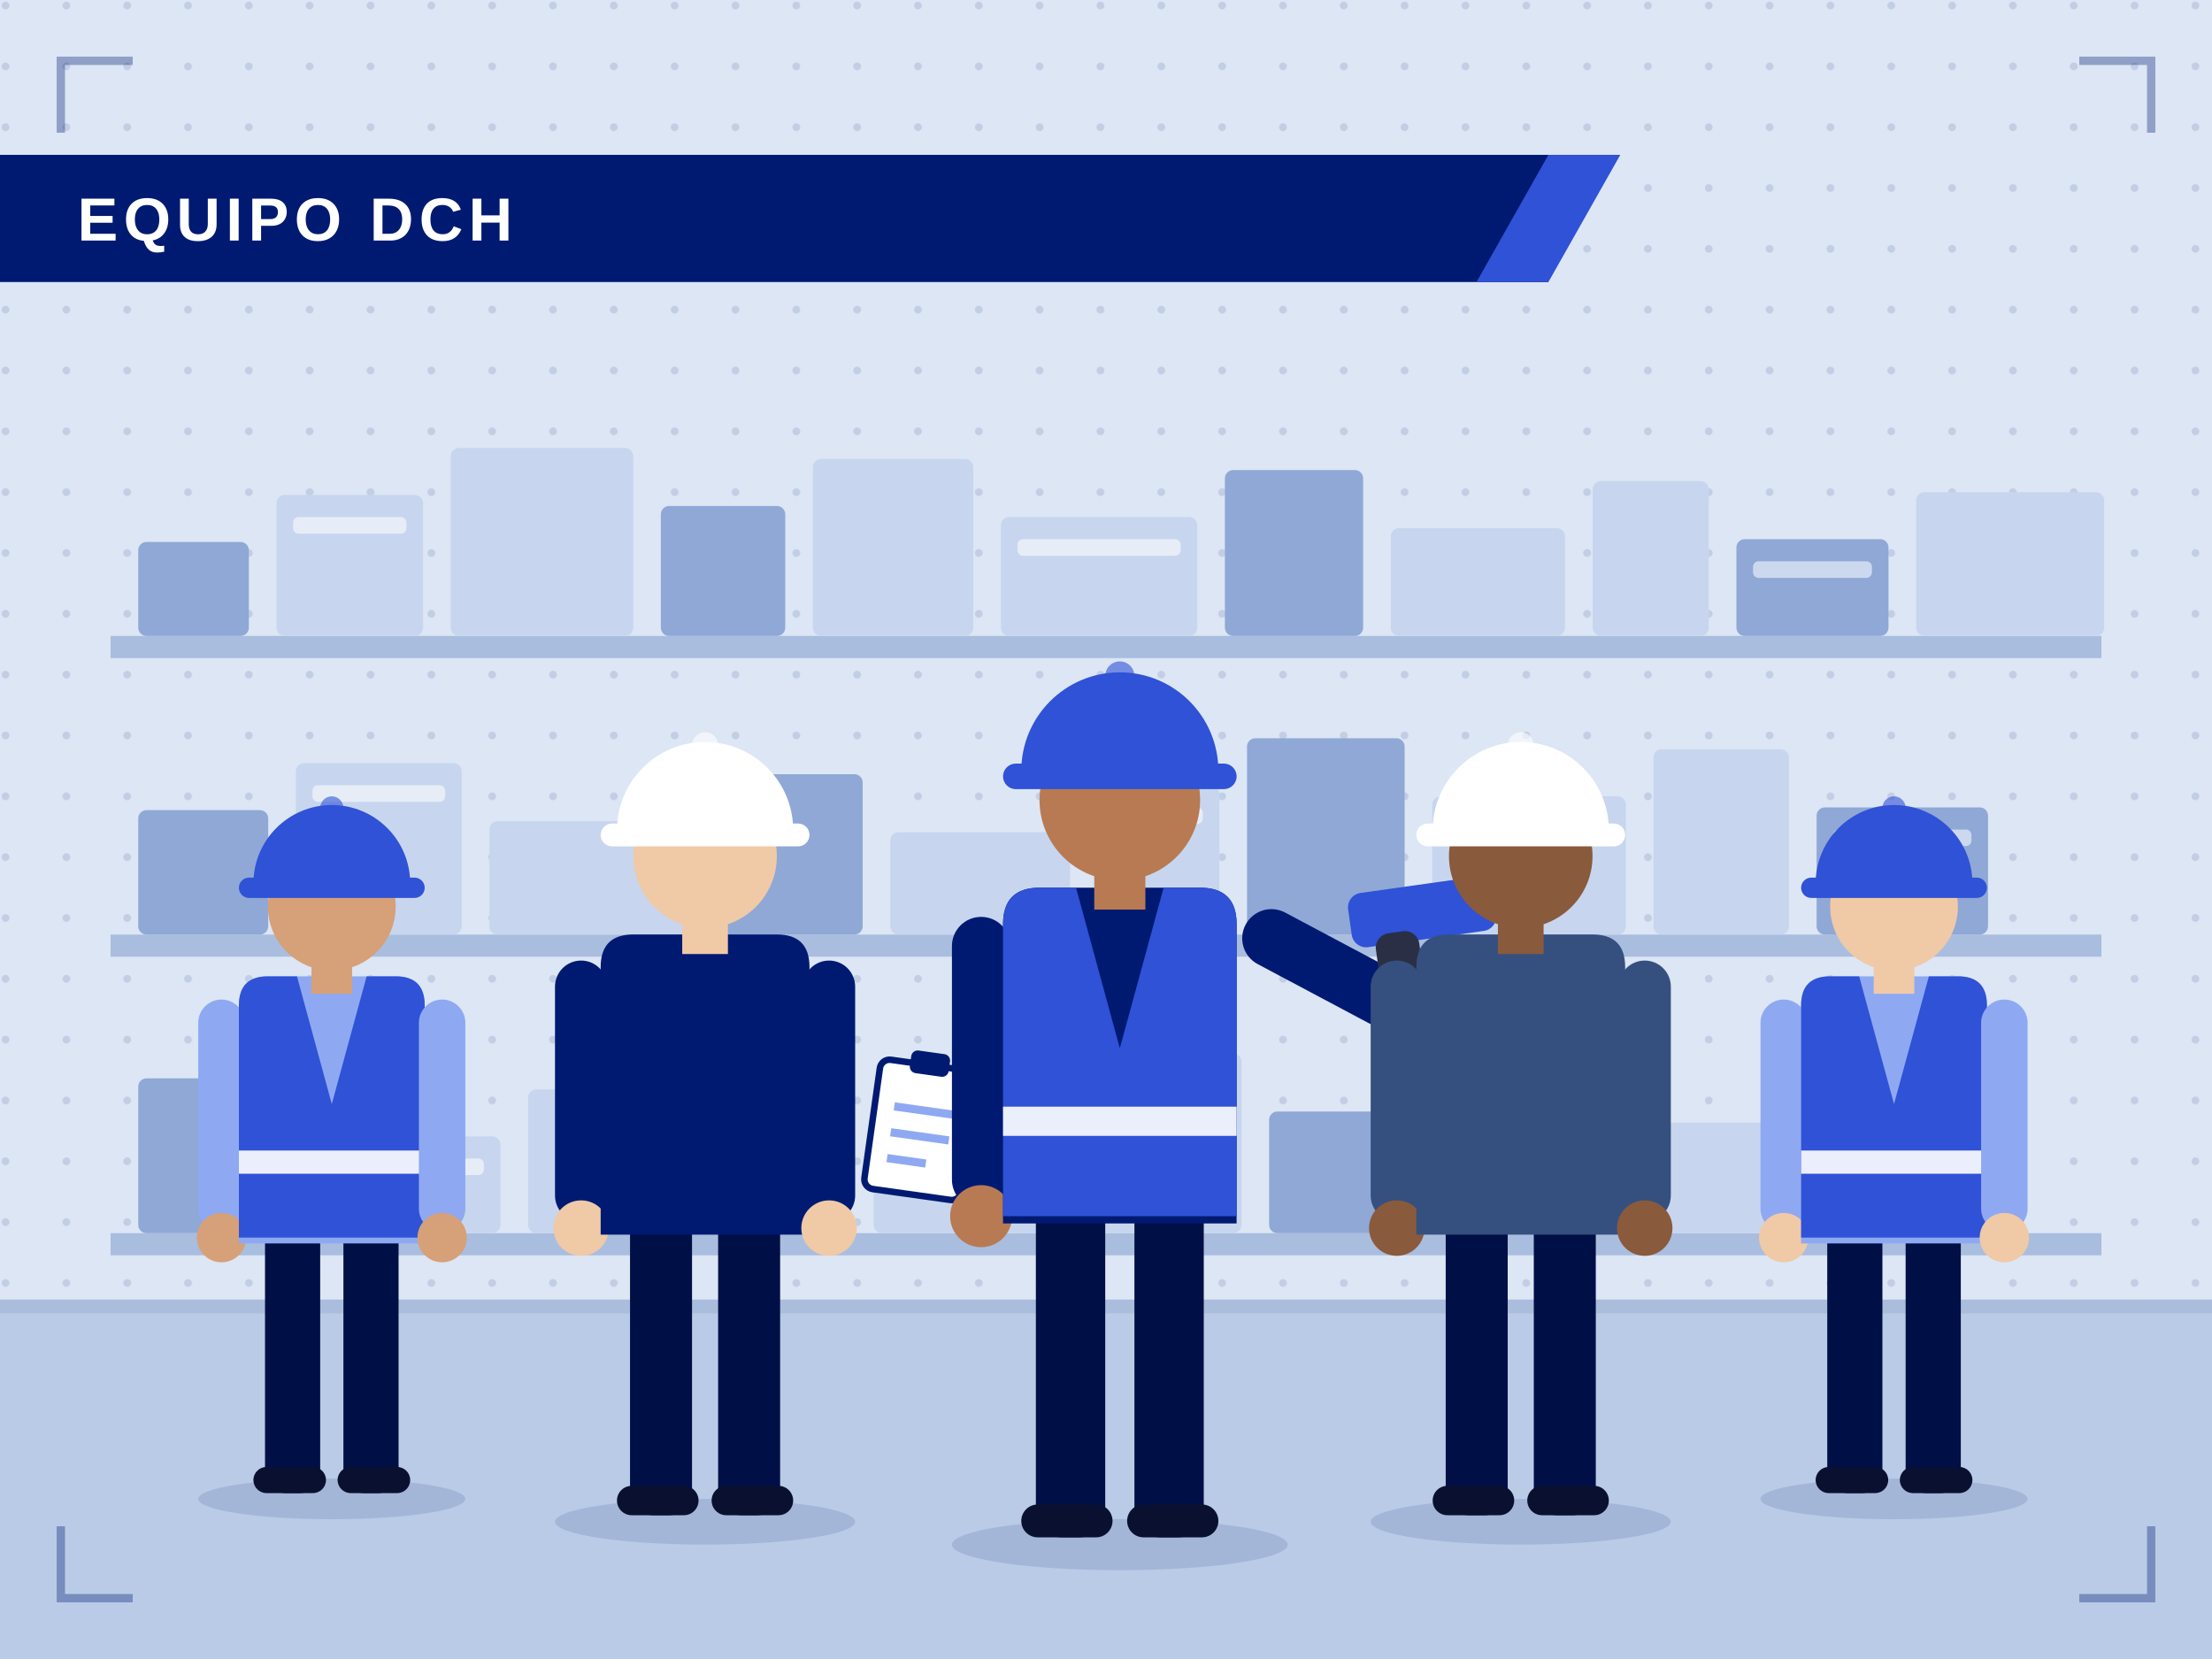
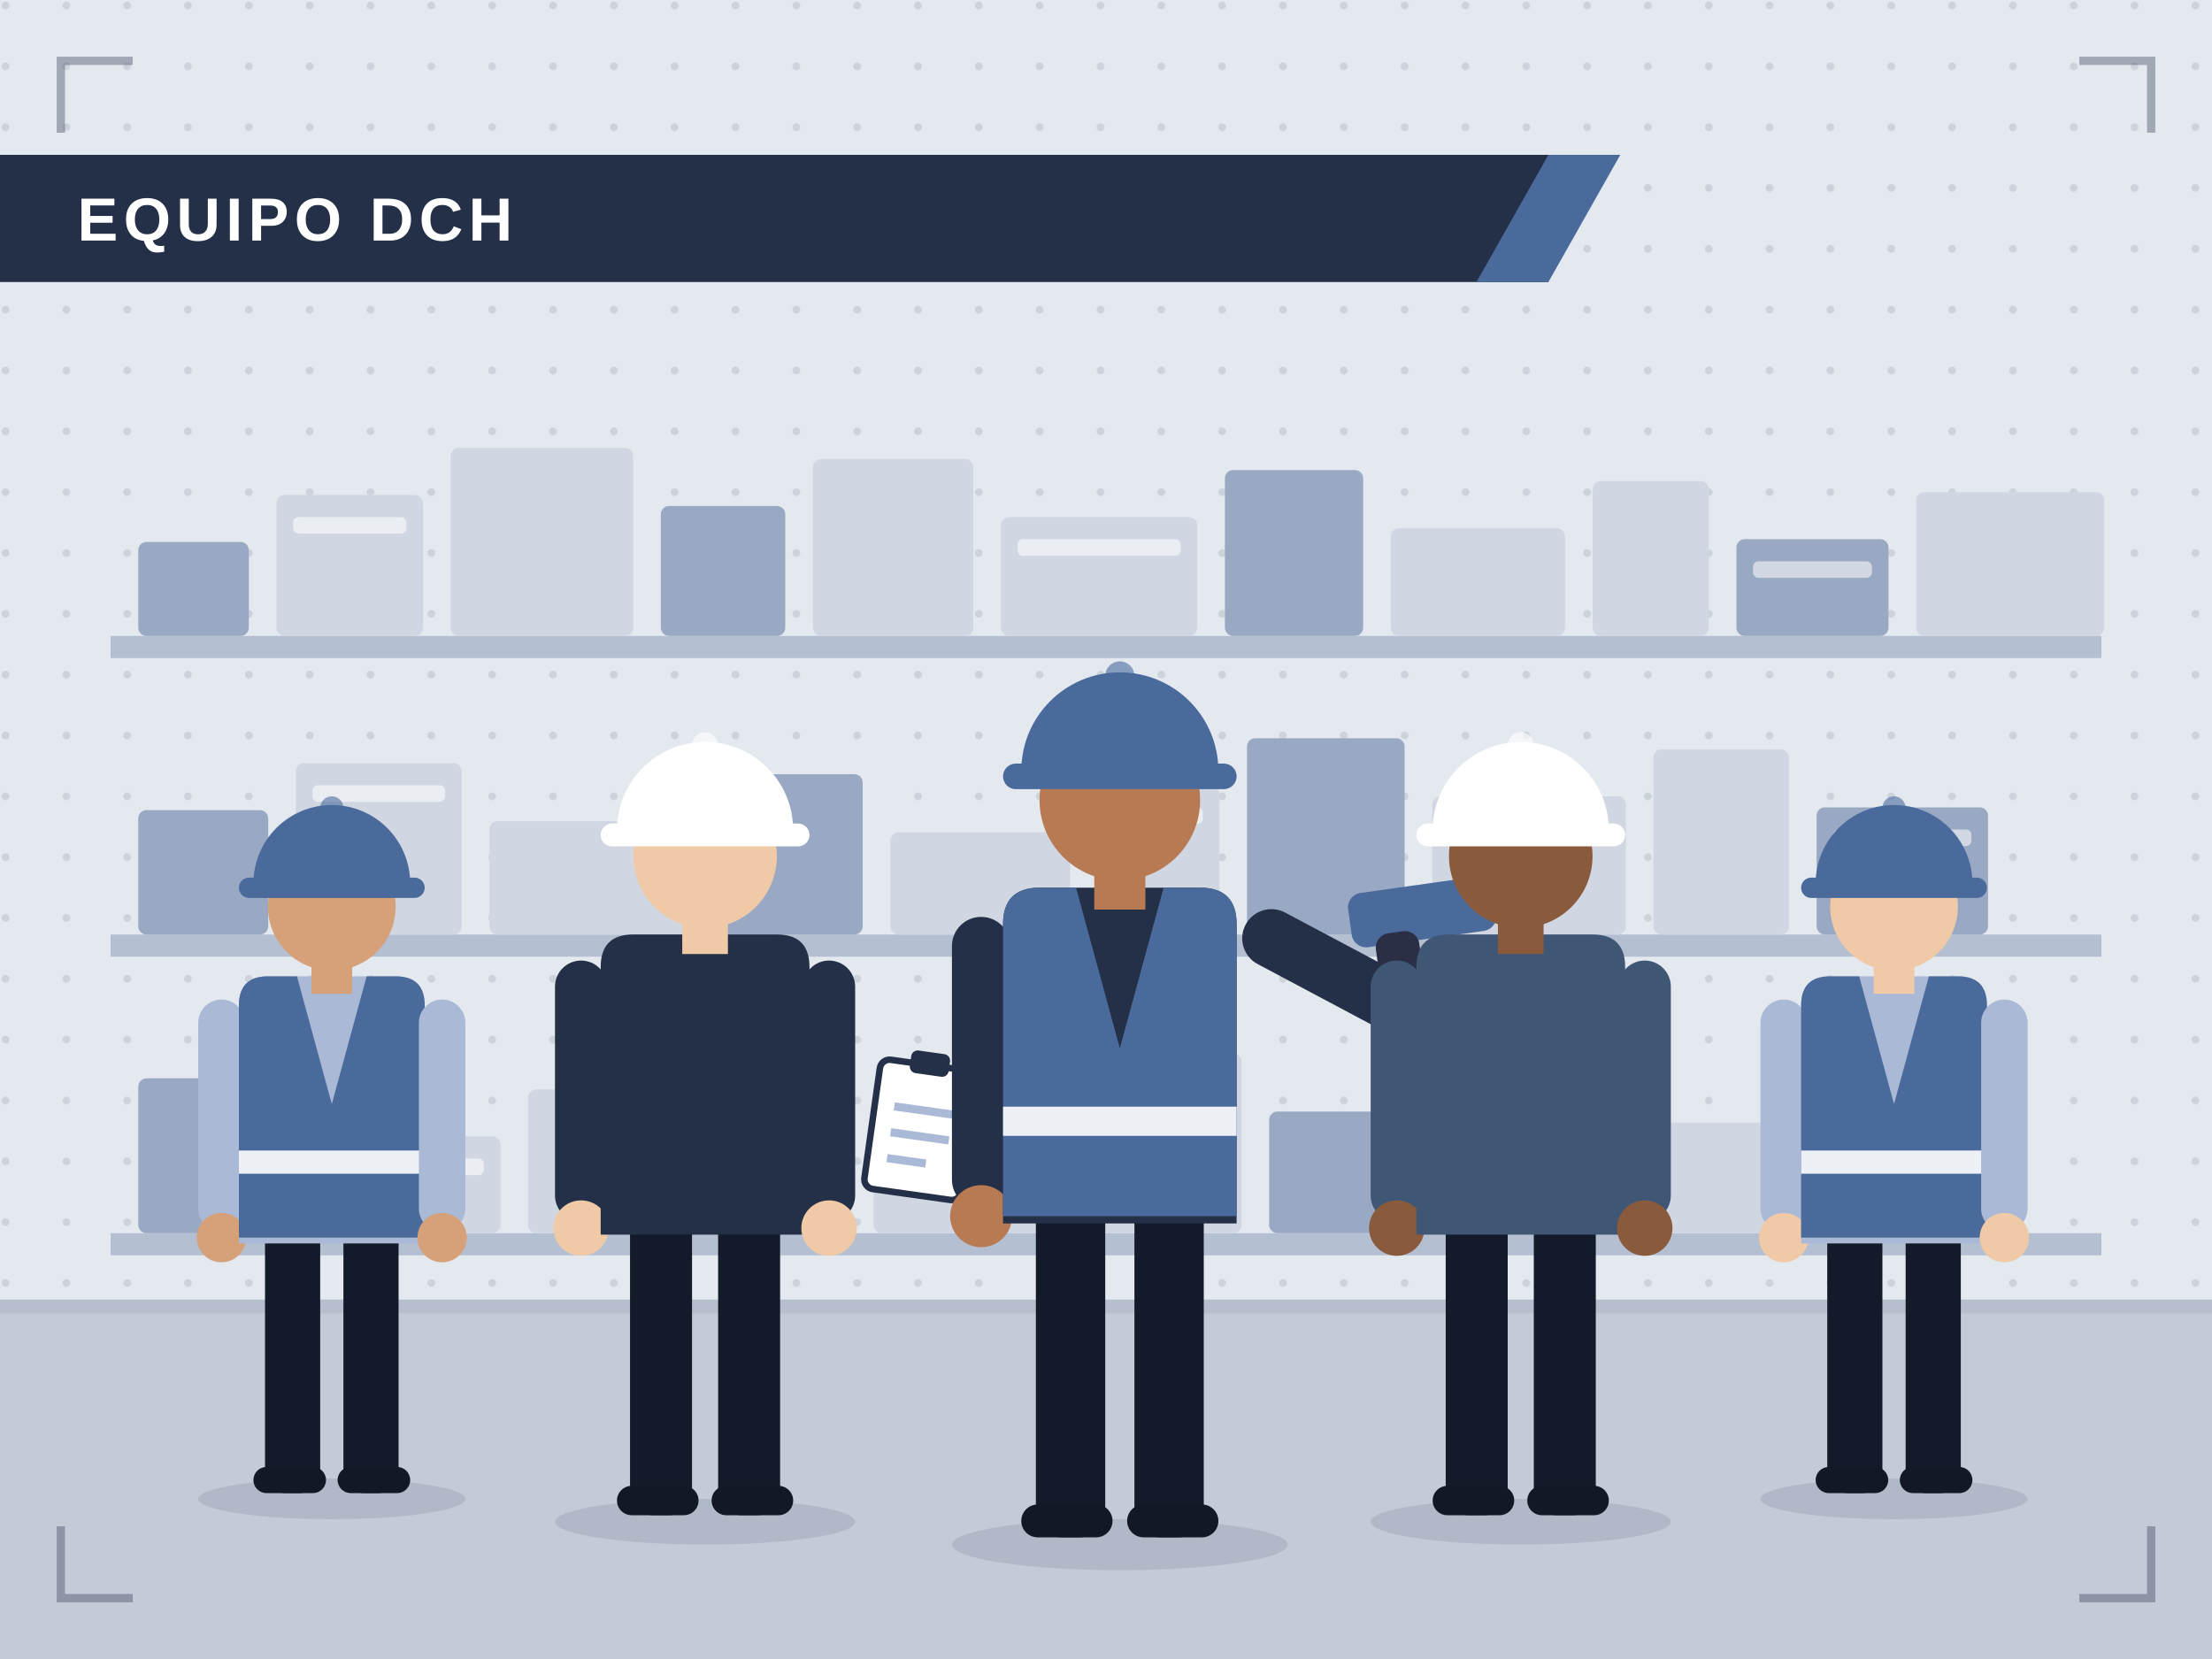
<svg xmlns="http://www.w3.org/2000/svg" viewBox="0 0 800 600" role="img" aria-label="Maqueta de foto del equipo DCH">
  <defs>
    <pattern id="dots" width="22" height="22" patternUnits="userSpaceOnUse">
-       <circle cx="2" cy="2" r="1.4" fill="#001a72" opacity=".12" />
+       <circle cx="2" cy="2" r="1.4" fill="#243047" opacity=".12" />
    </pattern>
  </defs>
-   <rect width="800" height="600" fill="#dce6f4" />
+   <rect width="800" height="600" fill="#e4e8ef" />
  <rect width="800" height="600" fill="url(#dots)" />
-   <rect x="40" y="230" width="720" height="8" fill="#a9bddf" />
-   <rect x="50" y="196" width="40" height="34" rx="3" fill="#8fa8d6" />
-   <rect x="100" y="179" width="53" height="51" rx="3" fill="#c7d6ee" />
+   <rect x="40" y="230" width="720" height="8" fill="#b4bfd1" />
+   <rect x="50" y="196" width="40" height="34" rx="3" fill="#9aa9c3" />
+   <rect x="100" y="179" width="53" height="51" rx="3" fill="#d0d7e3" />
  <rect x="106" y="187" width="41" height="6" rx="2" fill="#ffffff" opacity=".55" />
-   <rect x="163" y="162" width="66" height="68" rx="3" fill="#c7d6ee" />
-   <rect x="239" y="183" width="45" height="47" rx="3" fill="#8fa8d6" />
-   <rect x="294" y="166" width="58" height="64" rx="3" fill="#c7d6ee" />
-   <rect x="362" y="187" width="71" height="43" rx="3" fill="#c7d6ee" />
+   <rect x="163" y="162" width="66" height="68" rx="3" fill="#d0d7e3" />
+   <rect x="239" y="183" width="45" height="47" rx="3" fill="#9aa9c3" />
+   <rect x="294" y="166" width="58" height="64" rx="3" fill="#d0d7e3" />
+   <rect x="362" y="187" width="71" height="43" rx="3" fill="#d0d7e3" />
  <rect x="368" y="195" width="59" height="6" rx="2" fill="#ffffff" opacity=".55" />
-   <rect x="443" y="170" width="50" height="60" rx="3" fill="#8fa8d6" />
-   <rect x="503" y="191" width="63" height="39" rx="3" fill="#c7d6ee" />
-   <rect x="576" y="174" width="42" height="56" rx="3" fill="#c7d6ee" />
-   <rect x="628" y="195" width="55" height="35" rx="3" fill="#8fa8d6" />
+   <rect x="443" y="170" width="50" height="60" rx="3" fill="#9aa9c3" />
+   <rect x="503" y="191" width="63" height="39" rx="3" fill="#d0d7e3" />
+   <rect x="576" y="174" width="42" height="56" rx="3" fill="#d0d7e3" />
+   <rect x="628" y="195" width="55" height="35" rx="3" fill="#9aa9c3" />
  <rect x="634" y="203" width="43" height="6" rx="2" fill="#ffffff" opacity=".55" />
-   <rect x="693" y="178" width="68" height="52" rx="3" fill="#c7d6ee" />
-   <rect x="40" y="338" width="720" height="8" fill="#a9bddf" />
-   <rect x="50" y="293" width="47" height="45" rx="3" fill="#8fa8d6" />
-   <rect x="107" y="276" width="60" height="62" rx="3" fill="#c7d6ee" />
+   <rect x="693" y="178" width="68" height="52" rx="3" fill="#d0d7e3" />
+   <rect x="40" y="338" width="720" height="8" fill="#b4bfd1" />
+   <rect x="50" y="293" width="47" height="45" rx="3" fill="#9aa9c3" />
+   <rect x="107" y="276" width="60" height="62" rx="3" fill="#d0d7e3" />
  <rect x="113" y="284" width="48" height="6" rx="2" fill="#ffffff" opacity=".55" />
-   <rect x="177" y="297" width="73" height="41" rx="3" fill="#c7d6ee" />
-   <rect x="260" y="280" width="52" height="58" rx="3" fill="#8fa8d6" />
-   <rect x="322" y="301" width="65" height="37" rx="3" fill="#c7d6ee" />
-   <rect x="397" y="284" width="44" height="54" rx="3" fill="#c7d6ee" />
+   <rect x="177" y="297" width="73" height="41" rx="3" fill="#d0d7e3" />
+   <rect x="260" y="280" width="52" height="58" rx="3" fill="#9aa9c3" />
+   <rect x="322" y="301" width="65" height="37" rx="3" fill="#d0d7e3" />
+   <rect x="397" y="284" width="44" height="54" rx="3" fill="#d0d7e3" />
  <rect x="403" y="292" width="32" height="6" rx="2" fill="#ffffff" opacity=".55" />
-   <rect x="451" y="267" width="57" height="71" rx="3" fill="#8fa8d6" />
-   <rect x="518" y="288" width="70" height="50" rx="3" fill="#c7d6ee" />
-   <rect x="598" y="271" width="49" height="67" rx="3" fill="#c7d6ee" />
-   <rect x="657" y="292" width="62" height="46" rx="3" fill="#8fa8d6" />
+   <rect x="451" y="267" width="57" height="71" rx="3" fill="#9aa9c3" />
+   <rect x="518" y="288" width="70" height="50" rx="3" fill="#d0d7e3" />
+   <rect x="598" y="271" width="49" height="67" rx="3" fill="#d0d7e3" />
+   <rect x="657" y="292" width="62" height="46" rx="3" fill="#9aa9c3" />
  <rect x="663" y="300" width="50" height="6" rx="2" fill="#ffffff" opacity=".55" />
-   <rect x="40" y="446" width="720" height="8" fill="#a9bddf" />
-   <rect x="50" y="390" width="54" height="56" rx="3" fill="#8fa8d6" />
-   <rect x="114" y="411" width="67" height="35" rx="3" fill="#c7d6ee" />
+   <rect x="40" y="446" width="720" height="8" fill="#b4bfd1" />
+   <rect x="50" y="390" width="54" height="56" rx="3" fill="#9aa9c3" />
+   <rect x="114" y="411" width="67" height="35" rx="3" fill="#d0d7e3" />
  <rect x="120" y="419" width="55" height="6" rx="2" fill="#ffffff" opacity=".55" />
-   <rect x="191" y="394" width="46" height="52" rx="3" fill="#c7d6ee" />
-   <rect x="247" y="377" width="59" height="69" rx="3" fill="#8fa8d6" />
-   <rect x="316" y="398" width="72" height="48" rx="3" fill="#c7d6ee" />
-   <rect x="398" y="381" width="51" height="65" rx="3" fill="#c7d6ee" />
+   <rect x="191" y="394" width="46" height="52" rx="3" fill="#d0d7e3" />
+   <rect x="247" y="377" width="59" height="69" rx="3" fill="#9aa9c3" />
+   <rect x="316" y="398" width="72" height="48" rx="3" fill="#d0d7e3" />
+   <rect x="398" y="381" width="51" height="65" rx="3" fill="#d0d7e3" />
  <rect x="404" y="389" width="39" height="6" rx="2" fill="#ffffff" opacity=".55" />
-   <rect x="459" y="402" width="64" height="44" rx="3" fill="#8fa8d6" />
-   <rect x="533" y="385" width="43" height="61" rx="3" fill="#c7d6ee" />
-   <rect x="586" y="406" width="56" height="40" rx="3" fill="#c7d6ee" />
-   <rect x="652" y="389" width="69" height="57" rx="3" fill="#8fa8d6" />
+   <rect x="459" y="402" width="64" height="44" rx="3" fill="#9aa9c3" />
+   <rect x="533" y="385" width="43" height="61" rx="3" fill="#d0d7e3" />
+   <rect x="586" y="406" width="56" height="40" rx="3" fill="#d0d7e3" />
+   <rect x="652" y="389" width="69" height="57" rx="3" fill="#9aa9c3" />
  <rect x="658" y="397" width="57" height="6" rx="2" fill="#ffffff" opacity=".55" />
  <g>
-     <rect x="0" y="56" width="560" height="46" fill="#001a72" />
-     <path d="M560 56 h26 l-26 46 h-26z" fill="#2f52d6" />
+     <rect x="0" y="56" width="560" height="46" fill="#243047" />
+     <path d="M560 56 h26 l-26 46 h-26z" fill="#4a6a9c" />
    <text x="28" y="87" font-family="Archivo, Arial, sans-serif" font-size="22" font-weight="800" letter-spacing="2" fill="#fff">EQUIPO DCH</text>
  </g>
-   <rect y="470" width="800" height="130" fill="#b9cbe6" />
-   <rect y="470" width="800" height="5" fill="#001a72" opacity=".08" />
+   <rect y="470" width="800" height="130" fill="#c3cbd9" />
+   <rect y="470" width="800" height="5" fill="#243047" opacity=".08" />
  <g transform="translate(120 540) scale(1.05)">
-     <ellipse cx="0" cy="2" rx="46" ry="7" fill="#001a72" opacity=".12" />
-     <rect x="-23" y="-94" width="19" height="94" rx="7" fill="#000f45" />
-     <rect x="4" y="-94" width="19" height="94" rx="7" fill="#000f45" />
-     <rect x="-27" y="-9" width="25" height="9" rx="4.5" fill="#0a1030" />
-     <rect x="2" y="-9" width="25" height="9" rx="4.5" fill="#0a1030" />
-     <rect x="-46" y="-170" width="16" height="80" rx="8" fill="#8ea9f2" />
+     <ellipse cx="0" cy="2" rx="46" ry="7" fill="#243047" opacity=".12" />
+     <rect x="-23" y="-94" width="19" height="94" rx="7" fill="#131a29" />
+     <rect x="4" y="-94" width="19" height="94" rx="7" fill="#131a29" />
+     <rect x="-27" y="-9" width="25" height="9" rx="4.5" fill="#121826" />
+     <rect x="2" y="-9" width="25" height="9" rx="4.5" fill="#121826" />
+     <rect x="-46" y="-170" width="16" height="80" rx="8" fill="#a9b9d6" />
    <circle cx="-38" cy="-88" r="8.5" fill="#d6a078" />
-     <path d="M-32 -168 q0 -10 10 -10 h44 q10 0 10 10 v82 h-64z" fill="#8ea9f2" />
-     <path d="M-32 -168 q0 -10 10 -10 h10 l12 44 l12 -44 h10 q10 0 10 10 v80 h-64z" fill="#2f52d6" />
+     <path d="M-32 -168 q0 -10 10 -10 h44 q10 0 10 10 v82 h-64z" fill="#a9b9d6" />
+     <path d="M-32 -168 q0 -10 10 -10 h10 l12 44 l12 -44 h10 q10 0 10 10 v80 h-64z" fill="#4a6a9c" />
    <rect x="-32" y="-118" width="64" height="8" fill="#fff" opacity=".9" />
-     <rect x="30" y="-170" width="16" height="80" rx="8" fill="#8ea9f2" />
+     <rect x="30" y="-170" width="16" height="80" rx="8" fill="#a9b9d6" />
    <circle cx="38" cy="-88" r="8.5" fill="#d6a078" />
    <rect x="-7" y="-188" width="14" height="16" fill="#d6a078" />
    <circle cx="0" cy="-202" r="22" fill="#d6a078" />
-     <path d="M-27 -210 a27 27 0 0 1 54 0z" fill="#2f52d6" />
-     <rect x="-32" y="-212" width="64" height="7" rx="3.5" fill="#2f52d6" />
-     <rect x="-4" y="-240" width="8" height="30" rx="4" fill="#2f52d6" opacity=".6" />
+     <path d="M-27 -210 a27 27 0 0 1 54 0z" fill="#4a6a9c" />
+     <rect x="-32" y="-212" width="64" height="7" rx="3.5" fill="#4a6a9c" />
+     <rect x="-4" y="-240" width="8" height="30" rx="4" fill="#4a6a9c" opacity=".6" />
  </g>
  <g transform="translate(255 548) scale(1.18)">
-     <ellipse cx="0" cy="2" rx="46" ry="7" fill="#001a72" opacity=".12" />
-     <rect x="-23" y="-94" width="19" height="94" rx="7" fill="#000f45" />
-     <rect x="4" y="-94" width="19" height="94" rx="7" fill="#000f45" />
-     <rect x="-27" y="-9" width="25" height="9" rx="4.5" fill="#0a1030" />
-     <rect x="2" y="-9" width="25" height="9" rx="4.5" fill="#0a1030" />
-     <rect x="-46" y="-170" width="16" height="80" rx="8" fill="#001a72" />
+     <ellipse cx="0" cy="2" rx="46" ry="7" fill="#243047" opacity=".12" />
+     <rect x="-23" y="-94" width="19" height="94" rx="7" fill="#131a29" />
+     <rect x="4" y="-94" width="19" height="94" rx="7" fill="#131a29" />
+     <rect x="-27" y="-9" width="25" height="9" rx="4.5" fill="#121826" />
+     <rect x="2" y="-9" width="25" height="9" rx="4.5" fill="#121826" />
+     <rect x="-46" y="-170" width="16" height="80" rx="8" fill="#243047" />
    <circle cx="-38" cy="-88" r="8.5" fill="#f0c9a6" />
-     <path d="M-32 -168 q0 -10 10 -10 h44 q10 0 10 10 v82 h-64z" fill="#001a72" />
-     <rect x="30" y="-170" width="16" height="80" rx="8" fill="#001a72" />
+     <path d="M-32 -168 q0 -10 10 -10 h44 q10 0 10 10 v82 h-64z" fill="#243047" />
+     <rect x="30" y="-170" width="16" height="80" rx="8" fill="#243047" />
    <circle cx="38" cy="-88" r="8.5" fill="#f0c9a6" />
    <rect x="-7" y="-188" width="14" height="16" fill="#f0c9a6" />
    <circle cx="0" cy="-202" r="22" fill="#f0c9a6" />
    <path d="M-27 -210 a27 27 0 0 1 54 0z" fill="#ffffff" />
    <rect x="-32" y="-212" width="64" height="7" rx="3.5" fill="#ffffff" />
    <rect x="-4" y="-240" width="8" height="30" rx="4" fill="#ffffff" opacity=".6" />
    <g transform="translate(54 -140) rotate(8)">
-       <rect width="30" height="40" rx="3" fill="#fff" stroke="#001a72" stroke-width="2" />
-       <rect x="9" y="-4" width="12" height="7" rx="2" fill="#001a72" />
-       <path d="M6 14h18M6 22h18M6 30h12" stroke="#8ea9f2" stroke-width="2.5" />
+       <rect width="30" height="40" rx="3" fill="#fff" stroke="#243047" stroke-width="2" />
+       <rect x="9" y="-4" width="12" height="7" rx="2" fill="#243047" />
+       <path d="M6 14h18M6 22h18M6 30h12" stroke="#a9b9d6" stroke-width="2.5" />
    </g>
  </g>
  <g transform="translate(405 556) scale(1.32)">
-     <ellipse cx="0" cy="2" rx="46" ry="7" fill="#001a72" opacity=".12" />
-     <rect x="-23" y="-94" width="19" height="94" rx="7" fill="#000f45" />
-     <rect x="4" y="-94" width="19" height="94" rx="7" fill="#000f45" />
-     <rect x="-27" y="-9" width="25" height="9" rx="4.5" fill="#0a1030" />
-     <rect x="2" y="-9" width="25" height="9" rx="4.5" fill="#0a1030" />
-     <rect x="-46" y="-170" width="16" height="80" rx="8" fill="#001a72" />
+     <ellipse cx="0" cy="2" rx="46" ry="7" fill="#243047" opacity=".12" />
+     <rect x="-23" y="-94" width="19" height="94" rx="7" fill="#131a29" />
+     <rect x="4" y="-94" width="19" height="94" rx="7" fill="#131a29" />
+     <rect x="-27" y="-9" width="25" height="9" rx="4.5" fill="#121826" />
+     <rect x="2" y="-9" width="25" height="9" rx="4.5" fill="#121826" />
+     <rect x="-46" y="-170" width="16" height="80" rx="8" fill="#243047" />
    <circle cx="-38" cy="-88" r="8.5" fill="#b87a52" />
-     <path d="M-32 -168 q0 -10 10 -10 h44 q10 0 10 10 v82 h-64z" fill="#001a72" />
-     <path d="M-32 -168 q0 -10 10 -10 h10 l12 44 l12 -44 h10 q10 0 10 10 v80 h-64z" fill="#2f52d6" />
+     <path d="M-32 -168 q0 -10 10 -10 h44 q10 0 10 10 v82 h-64z" fill="#243047" />
+     <path d="M-32 -168 q0 -10 10 -10 h10 l12 44 l12 -44 h10 q10 0 10 10 v80 h-64z" fill="#4a6a9c" />
    <rect x="-32" y="-118" width="64" height="8" fill="#fff" opacity=".9" />
    <g transform="rotate(-62 38 -166)">
-       <rect x="30" y="-170" width="16" height="80" rx="8" fill="#001a72" />
+       <rect x="30" y="-170" width="16" height="80" rx="8" fill="#243047" />
      <circle cx="38" cy="-88" r="8.5" fill="#b87a52" />
    </g>
    <rect x="-7" y="-188" width="14" height="16" fill="#b87a52" />
    <circle cx="0" cy="-202" r="22" fill="#b87a52" />
-     <path d="M-27 -210 a27 27 0 0 1 54 0z" fill="#2f52d6" />
-     <rect x="-32" y="-212" width="64" height="7" rx="3.5" fill="#2f52d6" />
-     <rect x="-4" y="-240" width="8" height="30" rx="4" fill="#2f52d6" opacity=".6" />
+     <path d="M-27 -210 a27 27 0 0 1 54 0z" fill="#4a6a9c" />
+     <rect x="-32" y="-212" width="64" height="7" rx="3.5" fill="#4a6a9c" />
+     <rect x="-4" y="-240" width="8" height="30" rx="4" fill="#4a6a9c" opacity=".6" />
    <g transform="translate(62 -176) rotate(-8)">
-       <rect x="0" y="0" width="40" height="15" rx="4" fill="#2f52d6" />
+       <rect x="0" y="0" width="40" height="15" rx="4" fill="#4a6a9c" />
      <rect x="38" y="4" width="14" height="7" fill="#2a2f45" />
      <rect x="6" y="12" width="12" height="24" rx="4" fill="#2a2f45" />
    </g>
  </g>
  <g transform="translate(550 548) scale(1.18)">
-     <ellipse cx="0" cy="2" rx="46" ry="7" fill="#001a72" opacity=".12" />
-     <rect x="-23" y="-94" width="19" height="94" rx="7" fill="#000f45" />
-     <rect x="4" y="-94" width="19" height="94" rx="7" fill="#000f45" />
-     <rect x="-27" y="-9" width="25" height="9" rx="4.5" fill="#0a1030" />
-     <rect x="2" y="-9" width="25" height="9" rx="4.5" fill="#0a1030" />
-     <rect x="-46" y="-170" width="16" height="80" rx="8" fill="#35507f" />
+     <ellipse cx="0" cy="2" rx="46" ry="7" fill="#243047" opacity=".12" />
+     <rect x="-23" y="-94" width="19" height="94" rx="7" fill="#131a29" />
+     <rect x="4" y="-94" width="19" height="94" rx="7" fill="#131a29" />
+     <rect x="-27" y="-9" width="25" height="9" rx="4.5" fill="#121826" />
+     <rect x="2" y="-9" width="25" height="9" rx="4.5" fill="#121826" />
+     <rect x="-46" y="-170" width="16" height="80" rx="8" fill="#3f5675" />
    <circle cx="-38" cy="-88" r="8.5" fill="#8a5a3c" />
-     <path d="M-32 -168 q0 -10 10 -10 h44 q10 0 10 10 v82 h-64z" fill="#35507f" />
-     <rect x="30" y="-170" width="16" height="80" rx="8" fill="#35507f" />
+     <path d="M-32 -168 q0 -10 10 -10 h44 q10 0 10 10 v82 h-64z" fill="#3f5675" />
+     <rect x="30" y="-170" width="16" height="80" rx="8" fill="#3f5675" />
    <circle cx="38" cy="-88" r="8.5" fill="#8a5a3c" />
    <rect x="-7" y="-188" width="14" height="16" fill="#8a5a3c" />
    <circle cx="0" cy="-202" r="22" fill="#8a5a3c" />
    <path d="M-27 -210 a27 27 0 0 1 54 0z" fill="#ffffff" />
    <rect x="-32" y="-212" width="64" height="7" rx="3.5" fill="#ffffff" />
    <rect x="-4" y="-240" width="8" height="30" rx="4" fill="#ffffff" opacity=".6" />
  </g>
  <g transform="translate(685 540) scale(1.05)">
-     <ellipse cx="0" cy="2" rx="46" ry="7" fill="#001a72" opacity=".12" />
-     <rect x="-23" y="-94" width="19" height="94" rx="7" fill="#000f45" />
-     <rect x="4" y="-94" width="19" height="94" rx="7" fill="#000f45" />
-     <rect x="-27" y="-9" width="25" height="9" rx="4.5" fill="#0a1030" />
-     <rect x="2" y="-9" width="25" height="9" rx="4.5" fill="#0a1030" />
-     <rect x="-46" y="-170" width="16" height="80" rx="8" fill="#8ea9f2" />
+     <ellipse cx="0" cy="2" rx="46" ry="7" fill="#243047" opacity=".12" />
+     <rect x="-23" y="-94" width="19" height="94" rx="7" fill="#131a29" />
+     <rect x="4" y="-94" width="19" height="94" rx="7" fill="#131a29" />
+     <rect x="-27" y="-9" width="25" height="9" rx="4.5" fill="#121826" />
+     <rect x="2" y="-9" width="25" height="9" rx="4.5" fill="#121826" />
+     <rect x="-46" y="-170" width="16" height="80" rx="8" fill="#a9b9d6" />
    <circle cx="-38" cy="-88" r="8.5" fill="#f0c9a6" />
-     <path d="M-32 -168 q0 -10 10 -10 h44 q10 0 10 10 v82 h-64z" fill="#8ea9f2" />
-     <path d="M-32 -168 q0 -10 10 -10 h10 l12 44 l12 -44 h10 q10 0 10 10 v80 h-64z" fill="#2f52d6" />
+     <path d="M-32 -168 q0 -10 10 -10 h44 q10 0 10 10 v82 h-64z" fill="#a9b9d6" />
+     <path d="M-32 -168 q0 -10 10 -10 h10 l12 44 l12 -44 h10 q10 0 10 10 v80 h-64z" fill="#4a6a9c" />
    <rect x="-32" y="-118" width="64" height="8" fill="#fff" opacity=".9" />
-     <rect x="30" y="-170" width="16" height="80" rx="8" fill="#8ea9f2" />
+     <rect x="30" y="-170" width="16" height="80" rx="8" fill="#a9b9d6" />
    <circle cx="38" cy="-88" r="8.5" fill="#f0c9a6" />
    <rect x="-7" y="-188" width="14" height="16" fill="#f0c9a6" />
    <circle cx="0" cy="-202" r="22" fill="#f0c9a6" />
-     <path d="M-27 -210 a27 27 0 0 1 54 0z" fill="#2f52d6" />
-     <rect x="-32" y="-212" width="64" height="7" rx="3.5" fill="#2f52d6" />
-     <rect x="-4" y="-240" width="8" height="30" rx="4" fill="#2f52d6" opacity=".6" />
+     <path d="M-27 -210 a27 27 0 0 1 54 0z" fill="#4a6a9c" />
+     <rect x="-32" y="-212" width="64" height="7" rx="3.5" fill="#4a6a9c" />
+     <rect x="-4" y="-240" width="8" height="30" rx="4" fill="#4a6a9c" opacity=".6" />
  </g>
-   <path d="M22 48V22H48" fill="none" stroke="#001a72" stroke-width="3" opacity=".35" />
-   <path d="M778 48V22H752" fill="none" stroke="#001a72" stroke-width="3" opacity=".35" />
-   <path d="M22 552V578H48" fill="none" stroke="#001a72" stroke-width="3" opacity=".35" />
-   <path d="M778 552V578H752" fill="none" stroke="#001a72" stroke-width="3" opacity=".35" />
+   <path d="M22 48V22H48" fill="none" stroke="#243047" stroke-width="3" opacity=".35" />
+   <path d="M778 48V22H752" fill="none" stroke="#243047" stroke-width="3" opacity=".35" />
+   <path d="M22 552V578H48" fill="none" stroke="#243047" stroke-width="3" opacity=".35" />
+   <path d="M778 552V578H752" fill="none" stroke="#243047" stroke-width="3" opacity=".35" />
</svg>
